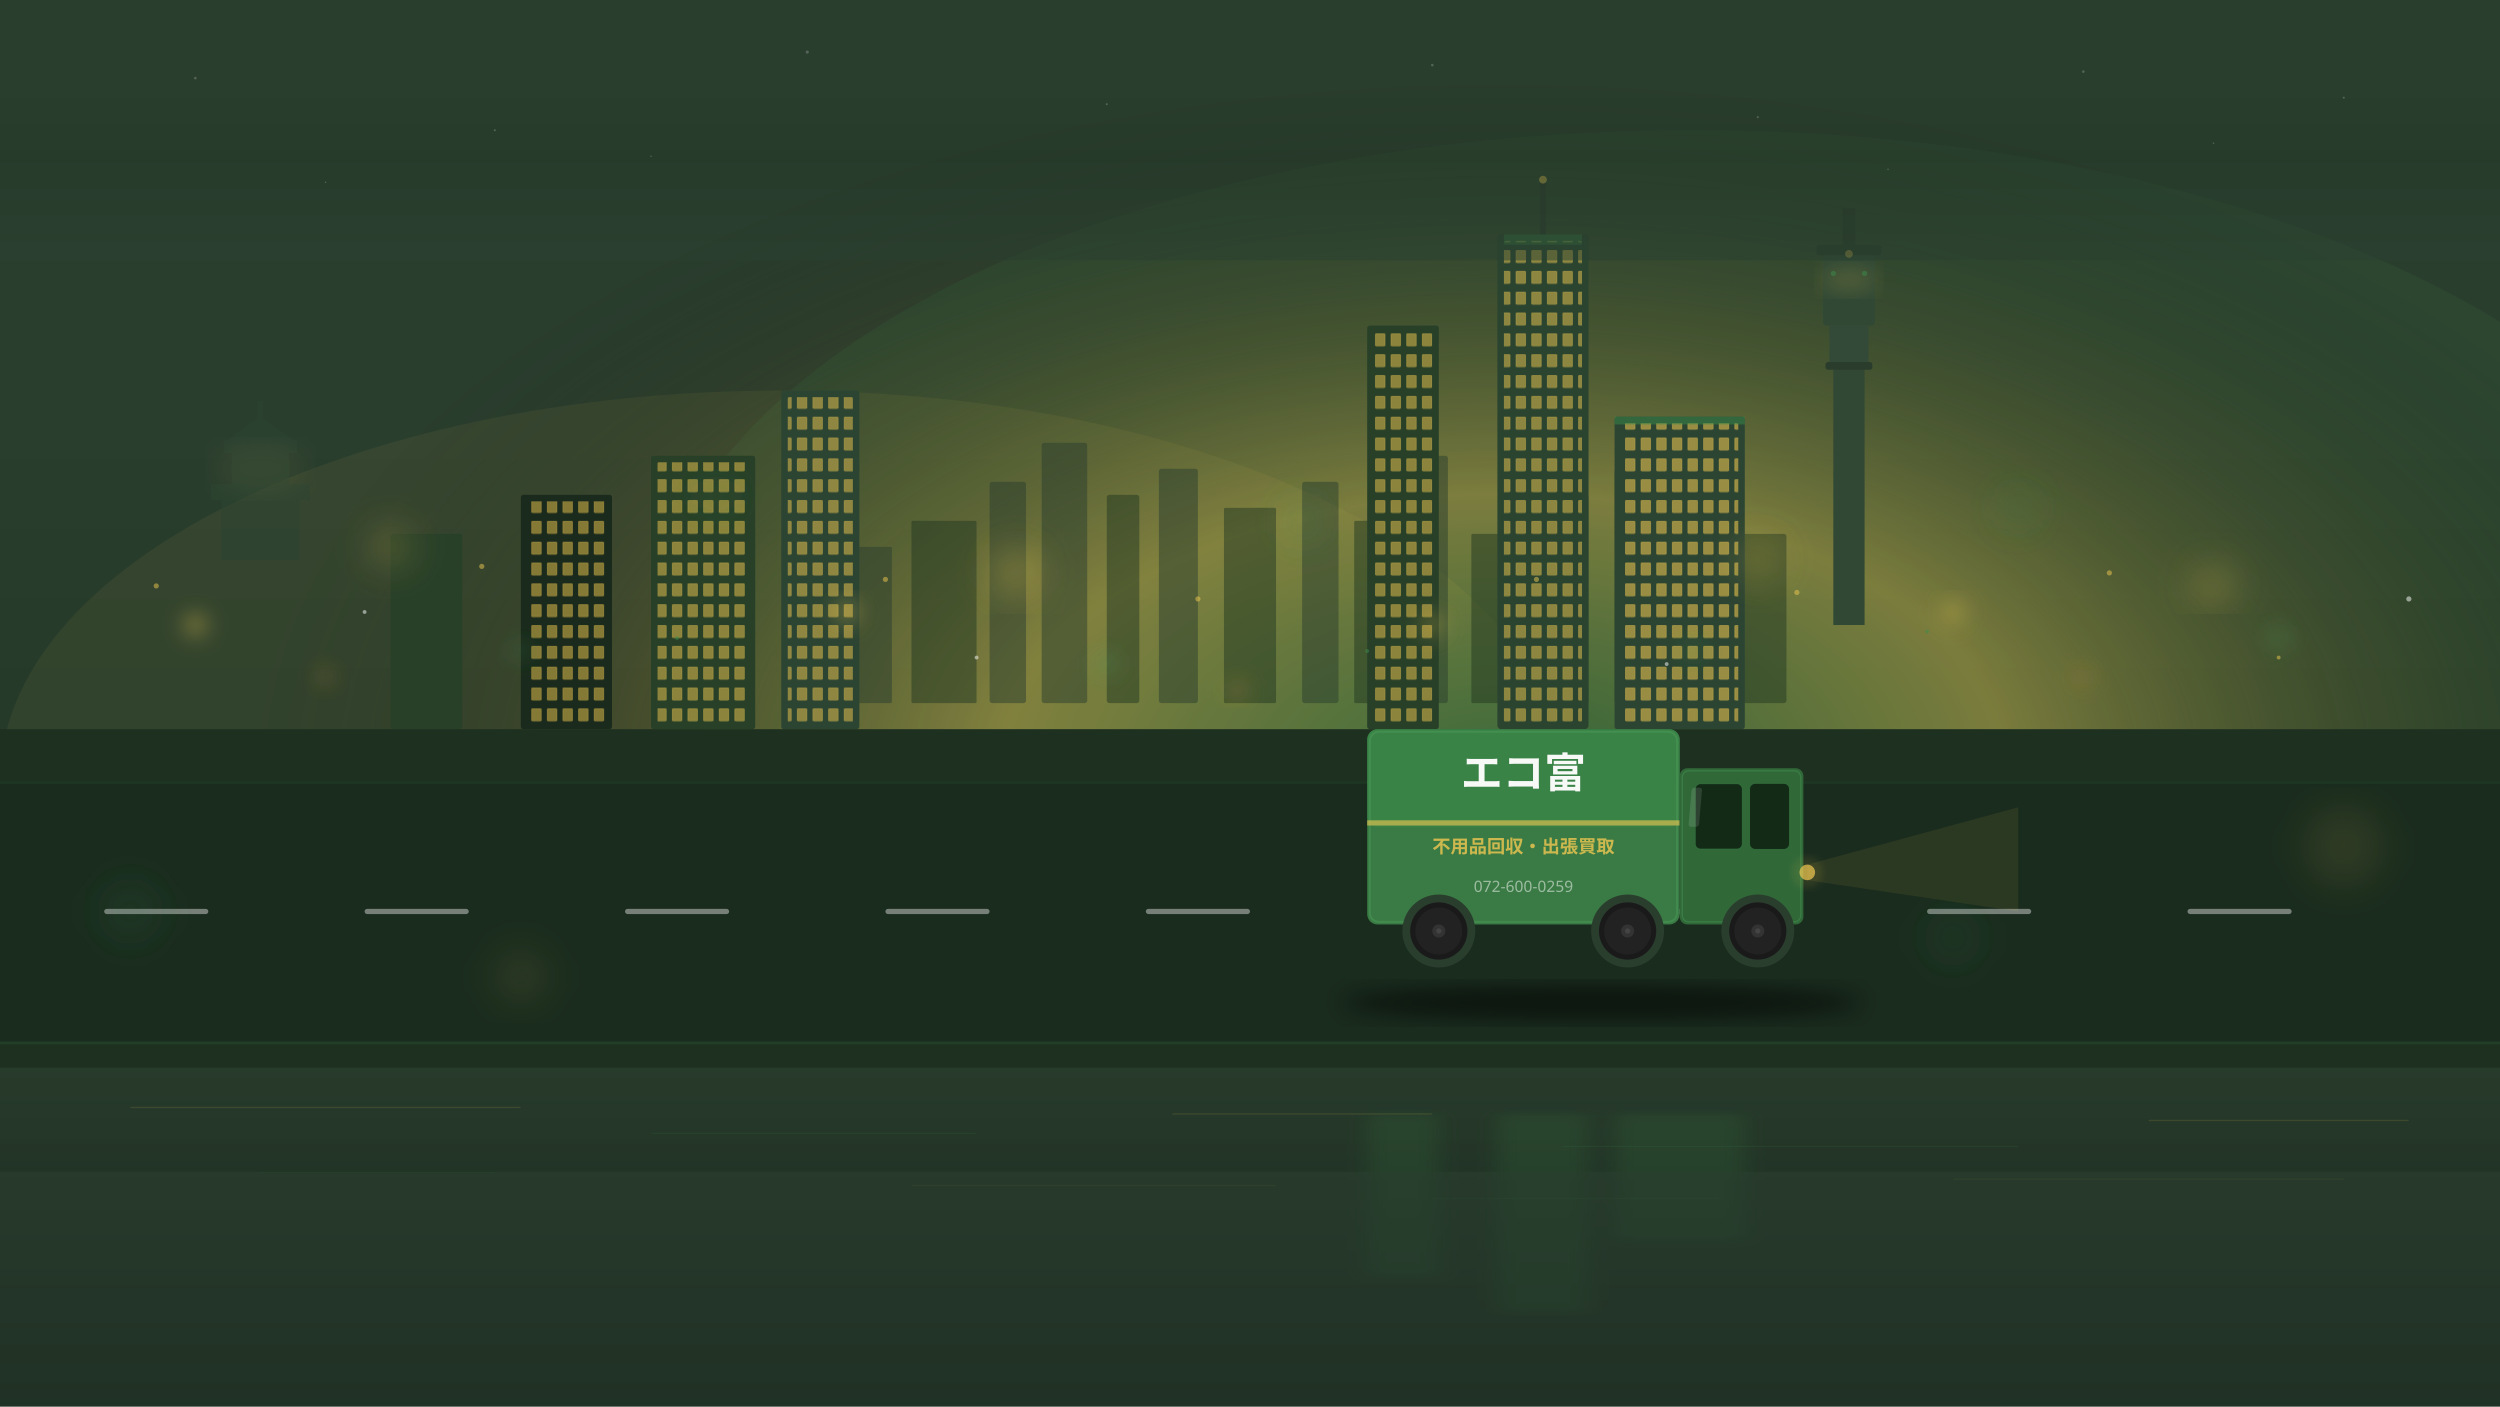
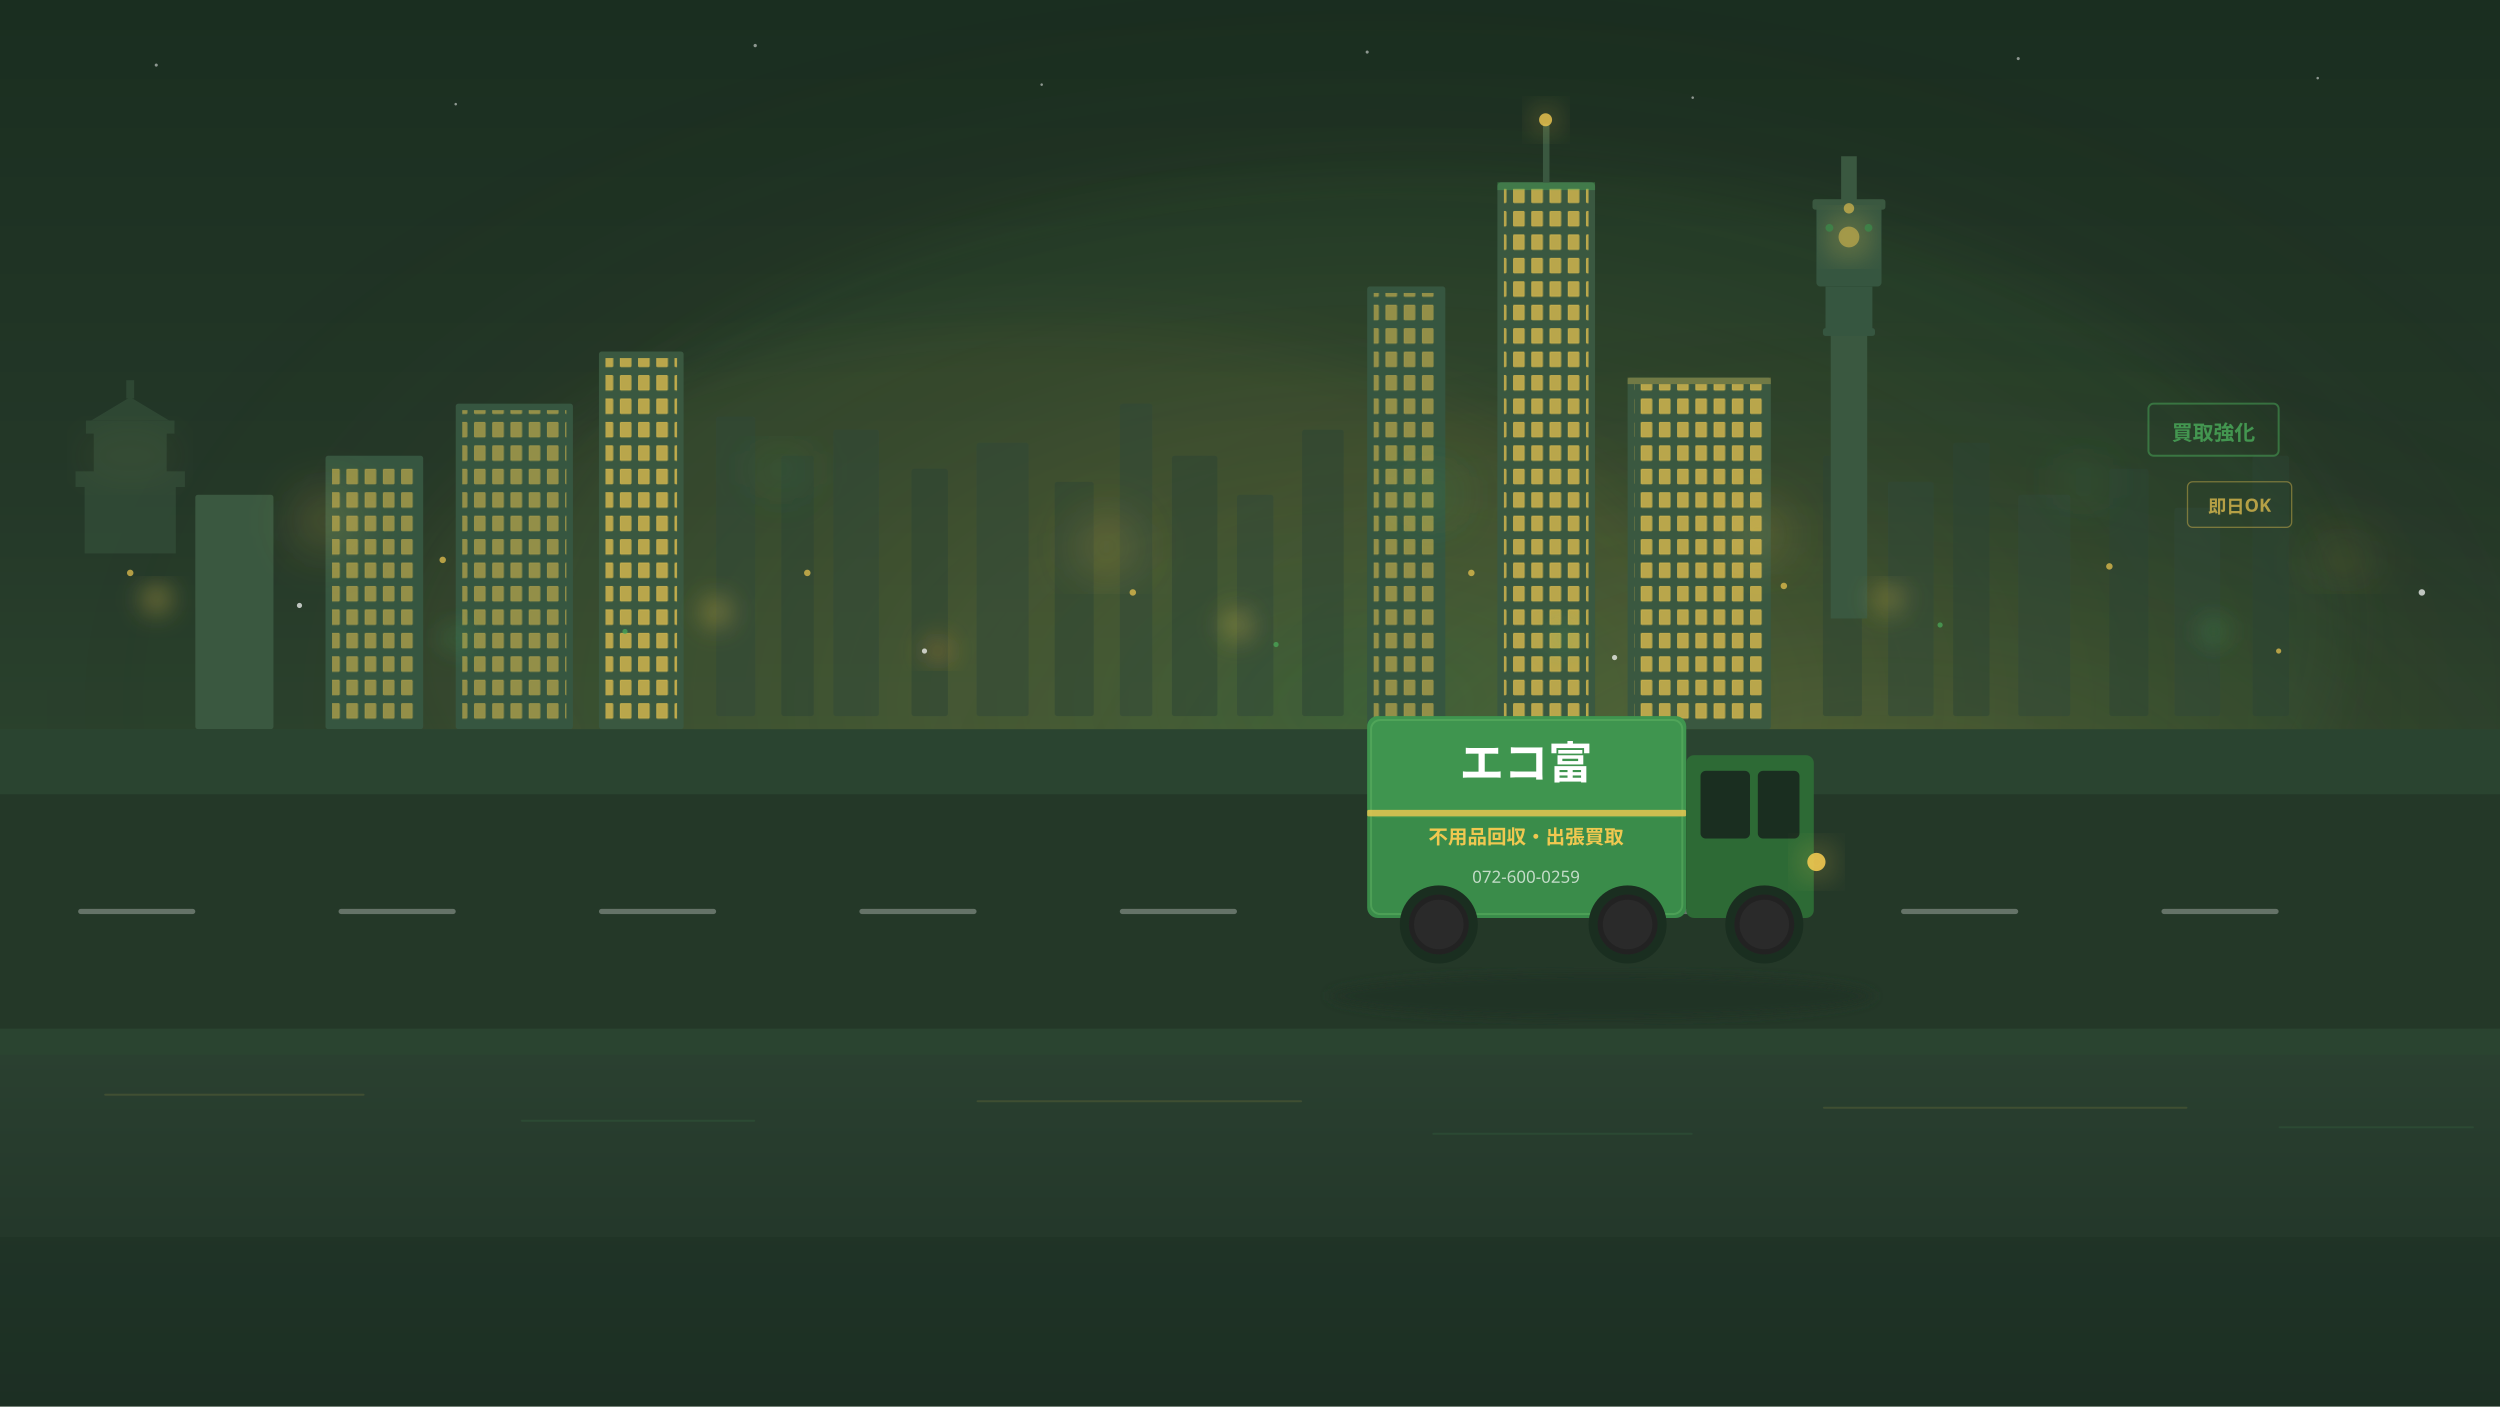
<svg xmlns="http://www.w3.org/2000/svg" viewBox="0 0 1920 1080" width="1920" height="1080">
  <defs>
    <linearGradient id="sky" x1="0" y1="0" x2="0" y2="1">
-       <stop offset="0%" stop-color="#2a3e2e" />
-       <stop offset="30%" stop-color="#2a3e2e" />
-       <stop offset="60%" stop-color="#243828" />
-       <stop offset="100%" stop-color="#2a4030" />
+       <stop offset="0%" stop-color="#1a2e20" />
+       <stop offset="35%" stop-color="#243828" />
+       <stop offset="65%" stop-color="#2e4830" />
+       <stop offset="100%" stop-color="#345038" />
    </linearGradient>
-     <radialGradient id="cityglow" cx="60%" cy="55%" r="50%">
-       <stop offset="0%" stop-color="#3a8c4a" stop-opacity="0.45" />
-       <stop offset="40%" stop-color="#f0c850" stop-opacity="0.45" />
-       <stop offset="100%" stop-color="transparent" stop-opacity="0" />
+     <radialGradient id="cg1" cx="55%" cy="50%" r="55%">
+       <stop offset="0%" stop-color="#4aac5a" stop-opacity="0.2" />
+       <stop offset="30%" stop-color="#f0c850" stop-opacity="0.1" />
+       <stop offset="100%" stop-color="transparent" />
+     </radialGradient>
+     <radialGradient id="cg2" cx="75%" cy="60%" r="40%">
+       <stop offset="0%" stop-color="#f0c850" stop-opacity="0.15" />
+       <stop offset="100%" stop-color="transparent" />
    </radialGradient>
    <linearGradient id="water" x1="0" y1="0" x2="0" y2="1">
-       <stop offset="0%" stop-color="#2a3e2e" stop-opacity="0.8" />
-       <stop offset="100%" stop-color="#121e16" />
+       <stop offset="0%" stop-color="#2a4030" />
+       <stop offset="100%" stop-color="#1e3025" />
    </linearGradient>
-     <filter id="bokeh-blur">
-       <feGaussianBlur stdDeviation="8" />
+     <filter id="g1">
+       <feGaussianBlur stdDeviation="4" />
    </filter>
-     <filter id="bokeh-blur-lg">
-       <feGaussianBlur stdDeviation="15" />
+     <filter id="g2">
+       <feGaussianBlur stdDeviation="10" />
    </filter>
-     <filter id="soft-glow">
-       <feGaussianBlur stdDeviation="3" />
+     <filter id="g3">
+       <feGaussianBlur stdDeviation="20" />
    </filter>
-     <pattern id="windows" x="0" y="0" width="12" height="16" patternUnits="userSpaceOnUse">
-       <rect width="8" height="10" fill="#f0c850" opacity="0.5" rx="1" />
+     <pattern id="w1" width="14" height="18" patternUnits="userSpaceOnUse">
+       <rect width="9" height="12" fill="#f0c850" opacity="0.5" rx="1" />
    </pattern>
-     <pattern id="windows-bright" x="0" y="0" width="12" height="16" patternUnits="userSpaceOnUse">
-       <rect width="8" height="10" fill="#f0c850" opacity="0.55" rx="1" />
+     <pattern id="w2" width="14" height="18" patternUnits="userSpaceOnUse">
+       <rect width="9" height="12" fill="#f0c850" opacity="0.7" rx="1" />
    </pattern>
  </defs>
  <rect width="1920" height="1080" fill="url(#sky)" />
-   <rect width="1920" height="1080" fill="url(#cityglow)" />
-   <ellipse cx="1300" cy="500" rx="800" ry="400" fill="#3a8c4a" opacity="0.1" />
-   <ellipse cx="600" cy="600" rx="600" ry="300" fill="#f0c850" opacity="0.06" />
+   <rect width="1920" height="1080" fill="url(#cg1)" />
+   <rect width="1920" height="1080" fill="url(#cg2)" />
+   <ellipse cx="1100" cy="480" rx="700" ry="350" fill="#4aac5a" opacity="0.06" filter="url(#g3)" />
+   <ellipse cx="800" cy="500" rx="500" ry="250" fill="#f0c850" opacity="0.05" filter="url(#g3)" />
  <g opacity="0.5">
-     <rect x="800" y="340" width="35" height="200" fill="#2a3e2e" rx="2" />
-     <rect x="850" y="380" width="25" height="160" fill="#223822" rx="2" />
-     <rect x="890" y="360" width="30" height="180" fill="#2a3e2e" rx="2" />
-     <rect x="940" y="390" width="40" height="150" fill="#223822" rx="1" />
-     <rect x="1000" y="370" width="28" height="170" fill="#2a3e2e" rx="2" />
-     <rect x="1040" y="400" width="35" height="140" fill="#223822" rx="1" />
-     <rect x="1090" y="350" width="22" height="190" fill="#2a3e2e" rx="2" />
-     <rect x="1130" y="410" width="45" height="130" fill="#223822" rx="1" />
-     <rect x="1190" y="380" width="30" height="160" fill="#2a3e2e" rx="2" />
-     <rect x="700" y="400" width="50" height="140" fill="#223822" rx="1" />
-     <rect x="760" y="370" width="28" height="170" fill="#2a3e2e" rx="2" />
-     <rect x="1240" y="360" width="38" height="180" fill="#223822" rx="2" />
-     <rect x="1290" y="390" width="25" height="150" fill="#2a3e2e" rx="1" />
-     <rect x="1330" y="410" width="42" height="130" fill="#223822" rx="2" />
-     <rect x="650" y="420" width="35" height="120" fill="#2a3e2e" rx="1" />
-   </g>
-   <g>
-     <rect x="1150" y="180" width="70" height="380" fill="#2a4430" rx="3" />
-     <rect x="1155" y="185" width="60" height="370" fill="url(#windows)" rx="2" />
-     <rect x="1155" y="180" width="60" height="8" fill="#3a8c4a" opacity="0.4" />
-     <rect x="1183" y="140" width="4" height="40" fill="#2a3a2c" />
-     <circle cx="1185" cy="138" r="3" fill="#f0c850" opacity="0.6" />
-   </g>
-   <g>
-     <rect x="1050" y="250" width="55" height="310" fill="#284028" rx="2" />
-     <rect x="1055" y="255" width="45" height="300" fill="url(#windows)" rx="1" />
-   </g>
-   <g>
-     <rect x="1240" y="320" width="100" height="240" fill="#2c4432" rx="2" />
-     <rect x="1245" y="325" width="90" height="230" fill="url(#windows-bright)" rx="1" />
-     <rect x="1240" y="320" width="100" height="6" fill="#3a8c4a" opacity="0.5" />
-   </g>
-   <g transform="translate(1420, 160)">
-     <rect x="-5" y="0" width="10" height="30" fill="#2a3c2c" />
-     <rect x="-20" y="30" width="40" height="60" fill="#304834" rx="3" />
-     <rect x="-25" y="28" width="50" height="8" fill="#2a3c2c" rx="2" />
-     <ellipse cx="0" cy="55" rx="22" ry="12" fill="#f0c850" opacity="0.15" filter="url(#bokeh-blur)" />
-     <rect x="-15" y="90" width="30" height="30" fill="#344a38" />
-     <rect x="-12" y="120" width="24" height="200" fill="#304834" />
-     <rect x="-18" y="118" width="36" height="6" fill="#2a3c2c" rx="2" />
-     <circle cx="-12" cy="50" r="2" fill="#3a8c4a" opacity="0.5" />
-     <circle cx="12" cy="50" r="2" fill="#3a8c4a" opacity="0.5" />
-     <circle cx="0" cy="35" r="3" fill="#f0c850" opacity="0.4" />
-   </g>
-   <g>
-     <rect x="500" y="350" width="80" height="210" fill="#284028" rx="2" />
-     <rect x="505" y="355" width="70" height="200" fill="url(#windows)" rx="1" />
-     <rect x="600" y="300" width="60" height="260" fill="#2c4432" rx="2" />
-     <rect x="605" y="305" width="50" height="250" fill="url(#windows)" rx="1" />
-     <rect x="400" y="380" width="70" height="180" fill="#1a2a1c" rx="2" />
-     <rect x="405" y="385" width="60" height="170" fill="url(#windows)" rx="1" />
-     <rect x="300" y="410" width="55" height="150" fill="#284028" rx="2" />
-   </g>
-   <g transform="translate(200, 320)" opacity="0.55">
-     <rect x="-30" y="60" width="60" height="50" fill="#2c4432" />
-     <rect x="-38" y="52" width="76" height="12" fill="#2c4432" />
-     <rect x="-22" y="25" width="44" height="30" fill="#2c4432" />
-     <rect x="-28" y="18" width="56" height="10" fill="#2c4432" />
-     <polygon points="-25,18 0,0 25,18" fill="#2c4432" />
-     <rect x="-2" y="-12" width="4" height="14" fill="#2c4432" />
-     <ellipse cx="0" cy="40" rx="35" ry="20" fill="#f0c850" opacity="0.1" filter="url(#bokeh-blur)" />
-   </g>
-   <rect x="0" y="560" width="1920" height="520" fill="#1e3020" />
-   <rect x="0" y="600" width="1920" height="200" fill="#1a2c1e" />
-   <g opacity="0.4">
-     <rect x="80" y="698" width="80" height="4" fill="#fff" rx="2" />
-     <rect x="280" y="698" width="80" height="4" fill="#fff" rx="2" />
-     <rect x="480" y="698" width="80" height="4" fill="#fff" rx="2" />
-     <rect x="680" y="698" width="80" height="4" fill="#fff" rx="2" />
-     <rect x="880" y="698" width="80" height="4" fill="#fff" rx="2" />
-     <rect x="1080" y="698" width="80" height="4" fill="#fff" rx="2" />
-     <rect x="1280" y="698" width="80" height="4" fill="#fff" rx="2" />
-     <rect x="1480" y="698" width="80" height="4" fill="#fff" rx="2" />
-     <rect x="1680" y="698" width="80" height="4" fill="#fff" rx="2" />
-   </g>
-   <rect x="0" y="600" width="1920" height="2" fill="#3a8c4a" opacity="0.1" />
-   <rect x="0" y="800" width="1920" height="2" fill="#3a8c4a" opacity="0.15" />
-   <g filter="url(#bokeh-blur-lg)">
-     <circle cx="300" cy="420" r="12" fill="#f0c850" opacity="0.4" />
-     <circle cx="550" cy="380" r="10" fill="#3a8c4a" opacity="0.35" />
-     <circle cx="780" cy="440" r="14" fill="#f0c850" opacity="0.5" />
-     <circle cx="1000" cy="400" r="11" fill="#4a9c5a" opacity="0.4" />
-     <circle cx="1350" cy="430" r="13" fill="#f0c850" opacity="0.35" />
-     <circle cx="1550" cy="390" r="10" fill="#3a8c4a" opacity="0.5" />
-     <circle cx="1700" cy="450" r="12" fill="#f0c850" opacity="0.45" />
-   </g>
-   <g filter="url(#bokeh-blur)">
-     <circle cx="150" cy="480" r="8" fill="#f0c850" opacity="0.5" />
-     <circle cx="400" cy="500" r="6" fill="#3a8c4a" opacity="0.45" />
-     <circle cx="650" cy="470" r="9" fill="#f0c850" opacity="0.4" />
-     <circle cx="850" cy="510" r="7" fill="#4a9c5a" opacity="0.45" />
-     <circle cx="1100" cy="480" r="8" fill="#f0c850" opacity="0.4" />
-     <circle cx="1300" cy="500" r="6" fill="#3a8c4a" opacity="0.4" />
-     <circle cx="1500" cy="470" r="9" fill="#f0c850" opacity="0.35" />
-     <circle cx="1750" cy="490" r="7" fill="#4a9c5a" opacity="0.4" />
-     <circle cx="250" cy="520" r="5" fill="#e8962e" opacity="0.45" />
-     <circle cx="950" cy="530" r="6" fill="#e8962e" opacity="0.4" />
-     <circle cx="1600" cy="520" r="5" fill="#e8962e" opacity="0.4" />
+     <rect x="550" y="320" width="30" height="230" fill="#304838" rx="2" />
+     <rect x="600" y="350" width="25" height="200" fill="#2c4434" rx="2" />
+     <rect x="640" y="330" width="35" height="220" fill="#304838" rx="2" />
+     <rect x="700" y="360" width="28" height="190" fill="#2c4434" rx="2" />
+     <rect x="750" y="340" width="40" height="210" fill="#304838" rx="2" />
+     <rect x="810" y="370" width="30" height="180" fill="#2c4434" rx="2" />
+     <rect x="860" y="310" width="25" height="240" fill="#304838" rx="2" />
+     <rect x="900" y="350" width="35" height="200" fill="#2c4434" rx="2" />
+     <rect x="950" y="380" width="28" height="170" fill="#304838" rx="2" />
+     <rect x="1000" y="330" width="32" height="220" fill="#2c4434" rx="2" />
+     <rect x="1050" y="360" width="25" height="190" fill="#304838" rx="2" />
+     <rect x="1400" y="350" width="30" height="200" fill="#2c4434" rx="2" />
+     <rect x="1450" y="370" width="35" height="180" fill="#304838" rx="2" />
+     <rect x="1500" y="340" width="28" height="210" fill="#2c4434" rx="2" />
+     <rect x="1550" y="380" width="40" height="170" fill="#304838" rx="2" />
+     <rect x="1620" y="360" width="30" height="190" fill="#2c4434" rx="2" />
+     <rect x="1670" y="390" width="35" height="160" fill="#304838" rx="2" />
+     <rect x="1730" y="350" width="28" height="200" fill="#2c4434" rx="2" />
+   </g>
+   <rect x="1150" y="140" width="75" height="420" fill="#3a5840" rx="3" />
+   <rect x="1155" y="145" width="65" height="410" fill="url(#w2)" />
+   <rect x="1150" y="140" width="75" height="6" fill="#4aac5a" opacity="0.4" />
+   <rect x="1185" y="95" width="5" height="45" fill="#3a5840" />
+   <circle cx="1187" cy="92" r="5" fill="#f0c850" opacity="0.8" />
+   <circle cx="1187" cy="92" r="15" fill="#f0c850" opacity="0.15" filter="url(#g2)" />
+   <rect x="1050" y="220" width="60" height="340" fill="#365640" rx="2" />
+   <rect x="1055" y="225" width="50" height="330" fill="url(#w1)" />
+   <rect x="1250" y="290" width="110" height="270" fill="#3a5840" rx="2" />
+   <rect x="1255" y="295" width="100" height="260" fill="url(#w2)" />
+   <rect x="1250" y="290" width="110" height="5" fill="#f0c850" opacity="0.3" />
+   <g transform="translate(1420,120)">
+     <rect x="-6" y="0" width="12" height="35" fill="#3a5840" />
+     <rect x="-25" y="35" width="50" height="65" fill="#365640" rx="3" />
+     <rect x="-28" y="33" width="56" height="8" fill="#3a5840" rx="2" />
+     <circle cx="0" cy="62" r="20" fill="#f0c850" opacity="0.2" filter="url(#g2)" />
+     <circle cx="0" cy="62" r="8" fill="#f0c850" opacity="0.5" />
+     <rect x="-18" y="100" width="36" height="35" fill="#365640" />
+     <rect x="-14" y="135" width="28" height="220" fill="#3a5840" />
+     <rect x="-20" y="132" width="40" height="6" fill="#365640" rx="2" />
+     <circle cx="-15" cy="55" r="3" fill="#3a8c4a" opacity="0.7" />
+     <circle cx="15" cy="55" r="3" fill="#3a8c4a" opacity="0.7" />
+     <circle cx="0" cy="40" r="4" fill="#f0c850" opacity="0.6" />
+   </g>
+   <rect x="350" y="310" width="90" height="250" fill="#365640" rx="2" />
+   <rect x="355" y="315" width="80" height="240" fill="url(#w1)" />
+   <rect x="460" y="270" width="65" height="290" fill="#3a5840" rx="2" />
+   <rect x="465" y="275" width="55" height="280" fill="url(#w2)" />
+   <rect x="250" y="350" width="75" height="210" fill="#365640" rx="2" />
+   <rect x="255" y="355" width="65" height="200" fill="url(#w1)" />
+   <rect x="150" y="380" width="60" height="180" fill="#3a5840" rx="2" />
+   <g transform="translate(100,300)" opacity="0.5">
+     <rect x="-35" y="70" width="70" height="55" fill="#3a5840" />
+     <rect x="-42" y="62" width="84" height="12" fill="#3a5840" />
+     <rect x="-28" y="30" width="56" height="36" fill="#3a5840" />
+     <rect x="-34" y="23" width="68" height="10" fill="#3a5840" />
+     <polygon points="-30,23 0,5 30,23" fill="#3a5840" />
+     <rect x="-3" y="-8" width="6" height="14" fill="#3a5840" />
+     <ellipse cx="0" cy="50" rx="40" ry="25" fill="#f0c850" opacity="0.06" filter="url(#g2)" />
+   </g>
+   <rect x="0" y="560" width="1920" height="520" fill="#2a4430" />
+   <rect x="0" y="610" width="1920" height="180" fill="#243828" />
+   <g opacity="0.3">
+     <rect x="60" y="698" width="90" height="4" fill="#fff" rx="2" />
+     <rect x="260" y="698" width="90" height="4" fill="#fff" rx="2" />
+     <rect x="460" y="698" width="90" height="4" fill="#fff" rx="2" />
+     <rect x="660" y="698" width="90" height="4" fill="#fff" rx="2" />
+     <rect x="860" y="698" width="90" height="4" fill="#fff" rx="2" />
+     <rect x="1060" y="698" width="90" height="4" fill="#fff" rx="2" />
+     <rect x="1260" y="698" width="90" height="4" fill="#fff" rx="2" />
+     <rect x="1460" y="698" width="90" height="4" fill="#fff" rx="2" />
+     <rect x="1660" y="698" width="90" height="4" fill="#fff" rx="2" />
+   </g>
+   <g filter="url(#g3)">
+     <circle cx="250" cy="400" r="18" fill="#f0c850" opacity="0.35" />
+     <circle cx="600" cy="360" r="15" fill="#4aac5a" opacity="0.3" />
+     <circle cx="850" cy="420" r="20" fill="#f0c850" opacity="0.3" />
+     <circle cx="1100" cy="380" r="16" fill="#4aac5a" opacity="0.35" />
+     <circle cx="1350" cy="410" r="18" fill="#f0c850" opacity="0.3" />
+     <circle cx="1600" cy="370" r="14" fill="#4aac5a" opacity="0.25" />
+     <circle cx="1800" cy="430" r="16" fill="#f0c850" opacity="0.2" />
+   </g>
+   <g filter="url(#g2)">
+     <circle cx="120" cy="460" r="10" fill="#f0c850" opacity="0.5" />
+     <circle cx="350" cy="490" r="8" fill="#4aac5a" opacity="0.45" />
+     <circle cx="550" cy="470" r="11" fill="#f0c850" opacity="0.4" />
+     <circle cx="720" cy="500" r="9" fill="#e8962e" opacity="0.45" />
+     <circle cx="950" cy="480" r="10" fill="#f0c850" opacity="0.45" />
+     <circle cx="1200" cy="490" r="8" fill="#4aac5a" opacity="0.4" />
+     <circle cx="1450" cy="460" r="11" fill="#f0c850" opacity="0.35" />
+     <circle cx="1700" cy="485" r="9" fill="#4aac5a" opacity="0.4" />
+   </g>
+   <g opacity="0.7">
+     <circle cx="100" cy="440" r="2.5" fill="#f0c850" />
+     <circle cx="230" cy="465" r="2" fill="#fff" />
+     <circle cx="340" cy="430" r="2.5" fill="#f0c850" />
+     <circle cx="480" cy="485" r="2" fill="#4aac5a" />
+     <circle cx="620" cy="440" r="2.5" fill="#f0c850" />
+     <circle cx="710" cy="500" r="2" fill="#fff" />
+     <circle cx="870" cy="455" r="2.5" fill="#f0c850" />
+     <circle cx="980" cy="495" r="2" fill="#4aac5a" />
+     <circle cx="1130" cy="440" r="2.5" fill="#f0c850" />
+     <circle cx="1240" cy="505" r="2" fill="#fff" />
+     <circle cx="1370" cy="450" r="2.5" fill="#f0c850" />
+     <circle cx="1490" cy="480" r="2" fill="#4aac5a" />
+     <circle cx="1620" cy="435" r="2.5" fill="#f0c850" />
+     <circle cx="1750" cy="500" r="2" fill="#f0c850" />
+     <circle cx="1860" cy="455" r="2.5" fill="#fff" />
+   </g>
+   <g transform="translate(1050,530)">
+     <ellipse cx="180" cy="235" rx="210" ry="18" fill="#1a2e20" opacity="0.5" filter="url(#g1)" />
+     <rect x="0" y="20" width="245" height="155" rx="8" fill="#3a8c4a" />
+     <rect x="0" y="20" width="245" height="78" rx="8" fill="#4aac5a" opacity="0.3" />
+     <rect x="3" y="23" width="239" height="149" rx="7" fill="none" stroke="#6abe6a" stroke-width="1.5" opacity="0.4" />
+     <rect x="0" y="92" width="245" height="5" fill="#f0c850" opacity="0.8" rx="1" />
+     <text x="122" y="68" text-anchor="middle" font-family="sans-serif" font-weight="900" font-size="34" fill="#fff">エコ富</text>
+     <text x="122" y="118" text-anchor="middle" font-family="sans-serif" font-weight="700" font-size="15" fill="#f0c850">不用品回収・出張買取</text>
+     <text x="122" y="148" text-anchor="middle" font-family="sans-serif" font-weight="500" font-size="13" fill="#fff" opacity="0.7">072-600-0259</text>
+     <rect x="245" y="50" width="98" height="125" rx="6" fill="#2d6a35" />
+     <rect x="256" y="62" width="38" height="52" rx="4" fill="#1a2e20" />
+     <rect x="300" y="62" width="32" height="52" rx="4" fill="#1a2e20" />
+     <circle cx="345" cy="132" r="7" fill="#f0c850" opacity="0.9" />
+     <circle cx="345" cy="132" r="18" fill="#f0c850" opacity="0.15" filter="url(#g2)" />
+     <circle cx="55" cy="180" r="30" fill="#1a2e20" />
+     <circle cx="55" cy="180" r="23" fill="#222" />
+     <circle cx="55" cy="180" r="19" fill="#2a2a2a" />
+     <circle cx="200" cy="180" r="30" fill="#1a2e20" />
+     <circle cx="200" cy="180" r="23" fill="#222" />
+     <circle cx="200" cy="180" r="19" fill="#2a2a2a" />
+     <circle cx="305" cy="180" r="30" fill="#1a2e20" />
+     <circle cx="305" cy="180" r="23" fill="#222" />
+     <circle cx="305" cy="180" r="19" fill="#2a2a2a" />
+   </g>
+   <g transform="translate(1650,310)">
+     <rect x="0" y="0" width="100" height="40" rx="4" fill="none" stroke="#4aac5a" stroke-width="1.5" opacity="0.5" />
+     <text x="50" y="28" text-anchor="middle" font-family="sans-serif" font-weight="900" font-size="16" fill="#4aac5a" opacity="0.8">買取強化</text>
+   </g>
+   <g transform="translate(1680,370)">
+     <rect x="0" y="0" width="80" height="35" rx="4" fill="none" stroke="#f0c850" stroke-width="1" opacity="0.4" />
+     <text x="40" y="24" text-anchor="middle" font-family="sans-serif" font-weight="900" font-size="14" fill="#f0c850" opacity="0.7">即日OK</text>
+   </g>
+   <rect x="0" y="810" width="1920" height="270" fill="url(#water)" />
+   <g opacity="0.12">
+     <rect x="80" y="840" width="200" height="1.5" fill="#f0c850" rx="1" />
+     <rect x="400" y="860" width="180" height="1.5" fill="#4aac5a" rx="1" />
+     <rect x="750" y="845" width="250" height="1.5" fill="#f0c850" rx="1" />
+     <rect x="1100" y="870" width="200" height="1.5" fill="#4aac5a" rx="1" />
+     <rect x="1400" y="850" width="280" height="1.5" fill="#f0c850" rx="1" />
+     <rect x="1750" y="865" width="150" height="1.5" fill="#4aac5a" rx="1" />
  </g>
  <g opacity="0.5">
-     <circle cx="120" cy="450" r="2" fill="#f0c850" />
-     <circle cx="280" cy="470" r="1.5" fill="#fff" />
-     <circle cx="370" cy="435" r="2" fill="#f0c850" />
-     <circle cx="520" cy="490" r="1.5" fill="#3a8c4a" />
-     <circle cx="680" cy="445" r="2" fill="#f0c850" />
-     <circle cx="750" cy="505" r="1.5" fill="#fff" />
-     <circle cx="920" cy="460" r="2" fill="#f0c850" />
-     <circle cx="1050" cy="500" r="1.5" fill="#3a8c4a" />
-     <circle cx="1180" cy="445" r="2" fill="#f0c850" />
-     <circle cx="1280" cy="510" r="1.5" fill="#fff" />
-     <circle cx="1380" cy="455" r="2" fill="#f0c850" />
-     <circle cx="1480" cy="485" r="1.5" fill="#3a8c4a" />
-     <circle cx="1620" cy="440" r="2" fill="#f0c850" />
-     <circle cx="1750" cy="505" r="1.5" fill="#f0c850" />
-     <circle cx="1850" cy="460" r="2" fill="#fff" />
-   </g>
-   <g filter="url(#bokeh-blur-lg)">
-     <circle cx="100" cy="700" r="25" fill="#3a8c4a" opacity="0.12" />
-     <circle cx="1800" cy="650" r="30" fill="#f0c850" opacity="0.1" />
-     <circle cx="400" cy="750" r="20" fill="#f0c850" opacity="0.1" />
-     <circle cx="1500" cy="720" r="22" fill="#3a8c4a" opacity="0.1" />
-   </g>
-   <g transform="translate(1050, 540)">
-     <ellipse cx="180" cy="230" rx="200" ry="15" fill="#000" opacity="0.5" filter="url(#bokeh-blur)" />
-     <rect x="0" y="20" width="240" height="150" rx="8" fill="#3a7a44" />
-     <rect x="0" y="20" width="240" height="150" rx="8" fill="url(#windows)" opacity="0" />
-     <rect x="0" y="20" width="240" height="75" rx="8" fill="#3a8c4a" opacity="0.5" />
-     <rect x="2" y="22" width="236" height="146" rx="7" fill="none" stroke="#4a9c5a" stroke-width="1.5" opacity="0.5" />
-     <rect x="0" y="90" width="240" height="4" fill="#f0c850" opacity="0.6" />
-     <text x="120" y="65" text-anchor="middle" font-family="'Hiragino Kaku Gothic ProN',sans-serif" font-weight="900" font-size="32" fill="#fff" opacity="0.95">エコ富</text>
-     <text x="120" y="115" text-anchor="middle" font-family="'Hiragino Kaku Gothic ProN',sans-serif" font-weight="700" font-size="14" fill="#f0c850" opacity="0.8">不用品回収・出張買取</text>
-     <text x="120" y="145" text-anchor="middle" font-family="'Hiragino Kaku Gothic ProN',sans-serif" font-weight="500" font-size="12" fill="#fff" opacity="0.5">072-600-0259</text>
-     <rect x="240" y="50" width="95" height="120" rx="6" fill="#306838" />
-     <rect x="242" y="52" width="91" height="116" rx="5" fill="none" stroke="#4a9c5a" stroke-width="1" opacity="0.4" />
-     <rect x="252" y="62" width="36" height="50" rx="4" fill="#0a1a0e" opacity="0.8" />
-     <rect x="252" y="62" width="36" height="50" rx="4" fill="none" stroke="#3a8c4a" stroke-width="0.5" opacity="0.5" />
-     <rect x="294" y="62" width="30" height="50" rx="4" fill="#0a1a0e" opacity="0.8" />
-     <rect x="255" y="65" width="8" height="30" rx="2" fill="#fff" opacity="0.12" transform="skewX(-5)" />
-     <circle cx="338" cy="130" r="6" fill="#f0c850" opacity="0.7" />
-     <circle cx="338" cy="130" r="12" fill="#f0c850" opacity="0.1" filter="url(#soft-glow)" />
-     <g>
-       <circle cx="55" cy="175" r="28" fill="#2a3e2e" />
-       <circle cx="55" cy="175" r="22" fill="#1a1a1a" />
-       <circle cx="55" cy="175" r="18" fill="#222" />
-       <circle cx="55" cy="175" r="5" fill="#333" />
-       <circle cx="55" cy="175" r="2" fill="#444" />
-     </g>
-     <g>
-       <circle cx="200" cy="175" r="28" fill="#2a3e2e" />
-       <circle cx="200" cy="175" r="22" fill="#1a1a1a" />
-       <circle cx="200" cy="175" r="18" fill="#222" />
-       <circle cx="200" cy="175" r="5" fill="#333" />
-       <circle cx="200" cy="175" r="2" fill="#444" />
-     </g>
-     <g>
-       <circle cx="300" cy="175" r="28" fill="#2a3e2e" />
-       <circle cx="300" cy="175" r="22" fill="#1a1a1a" />
-       <circle cx="300" cy="175" r="18" fill="#222" />
-       <circle cx="300" cy="175" r="5" fill="#333" />
-       <circle cx="300" cy="175" r="2" fill="#444" />
-     </g>
-     <polygon points="338,124 500,80 500,160 338,136" fill="#f0c850" opacity="0.08" />
-   </g>
-   <rect x="0" y="820" width="1920" height="260" fill="url(#water)" />
-   <g opacity="0.15" filter="url(#bokeh-blur)" transform="translate(0,1080) scale(1,-0.4)">
-     <rect x="1150" y="180" width="70" height="380" fill="#3a8c4a" />
-     <rect x="1050" y="250" width="55" height="310" fill="#3a8c4a" />
-     <rect x="1240" y="320" width="100" height="240" fill="#3a8c4a" />
-   </g>
-   <g opacity="0.12">
-     <rect x="100" y="850" width="300" height="1" fill="#f0c850" rx="1" />
-     <rect x="500" y="870" width="250" height="1" fill="#3a8c4a" rx="1" />
-     <rect x="900" y="855" width="200" height="1" fill="#f0c850" rx="1" />
-     <rect x="1200" y="880" width="350" height="1" fill="#3a8c4a" rx="1" />
-     <rect x="1650" y="860" width="200" height="1" fill="#f0c850" rx="1" />
-     <rect x="200" y="900" width="180" height="1" fill="#3a8c4a" rx="1" />
-     <rect x="700" y="910" width="280" height="1" fill="#f0c850" rx="1" />
-     <rect x="1100" y="920" width="220" height="1" fill="#3a8c4a" rx="1" />
-     <rect x="1500" y="905" width="300" height="1" fill="#f0c850" rx="1" />
-   </g>
-   <g opacity="0.4">
-     <circle cx="150" cy="60" r="1" fill="#fff" />
-     <circle cx="380" cy="100" r="0.8" fill="#fff" />
-     <circle cx="620" cy="40" r="1.2" fill="#fff" />
-     <circle cx="850" cy="80" r="0.8" fill="#fff" />
-     <circle cx="1100" cy="50" r="1" fill="#fff" />
-     <circle cx="1350" cy="90" r="0.8" fill="#fff" />
-     <circle cx="1600" cy="55" r="1" fill="#fff" />
-     <circle cx="1800" cy="75" r="0.8" fill="#fff" />
-     <circle cx="250" cy="140" r="0.6" fill="#fff" />
-     <circle cx="500" cy="120" r="0.6" fill="#fff" />
-     <circle cx="1450" cy="130" r="0.6" fill="#fff" />
-     <circle cx="1700" cy="110" r="0.6" fill="#fff" />
-   </g>
-   <rect width="1920" height="200" fill="url(#sky)" opacity="0.5" />
-   <rect x="0" y="900" width="1920" height="180" fill="#2a3e2e" opacity="0.6" />
+     <circle cx="120" cy="50" r="1.2" fill="#fff" />
+     <circle cx="350" cy="80" r="1" fill="#fff" />
+     <circle cx="580" cy="35" r="1.3" fill="#fff" />
+     <circle cx="800" cy="65" r="1" fill="#fff" />
+     <circle cx="1050" cy="40" r="1.2" fill="#fff" />
+     <circle cx="1300" cy="75" r="1" fill="#fff" />
+     <circle cx="1550" cy="45" r="1.2" fill="#fff" />
+     <circle cx="1780" cy="60" r="1" fill="#fff" />
+   </g>
+   <rect x="0" y="950" width="1920" height="130" fill="#1a2e20" opacity="0.4" />
</svg>
